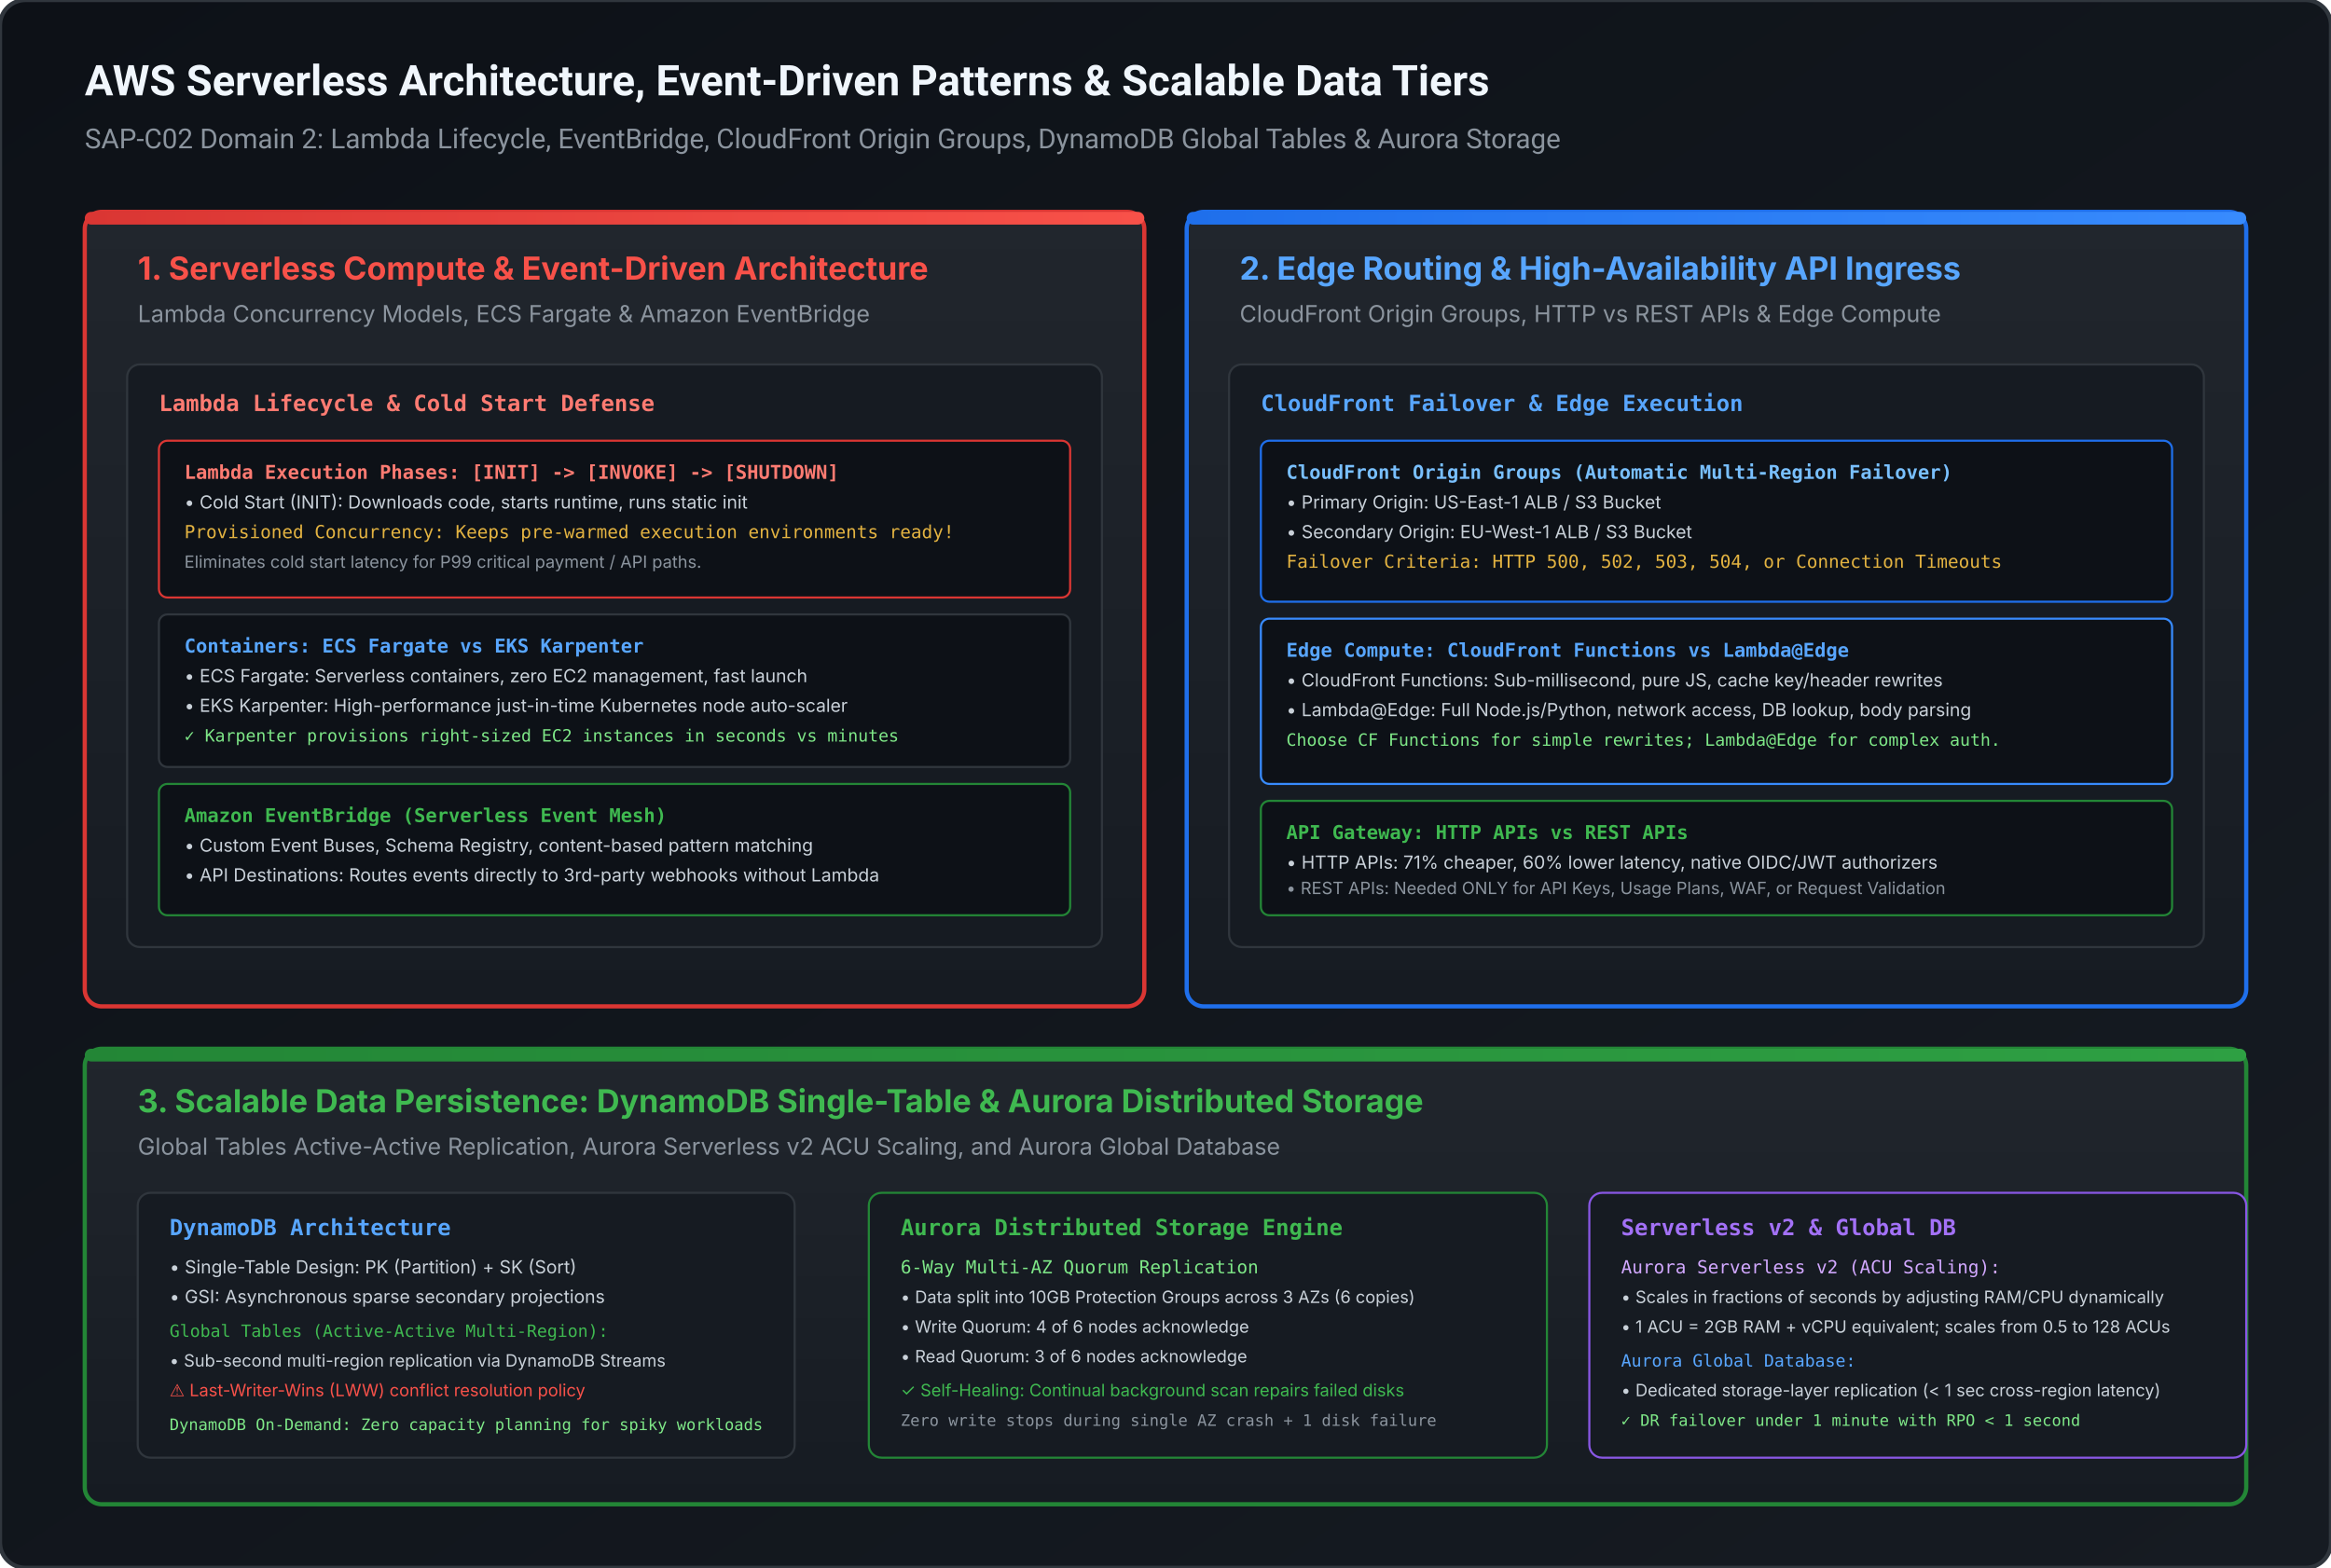
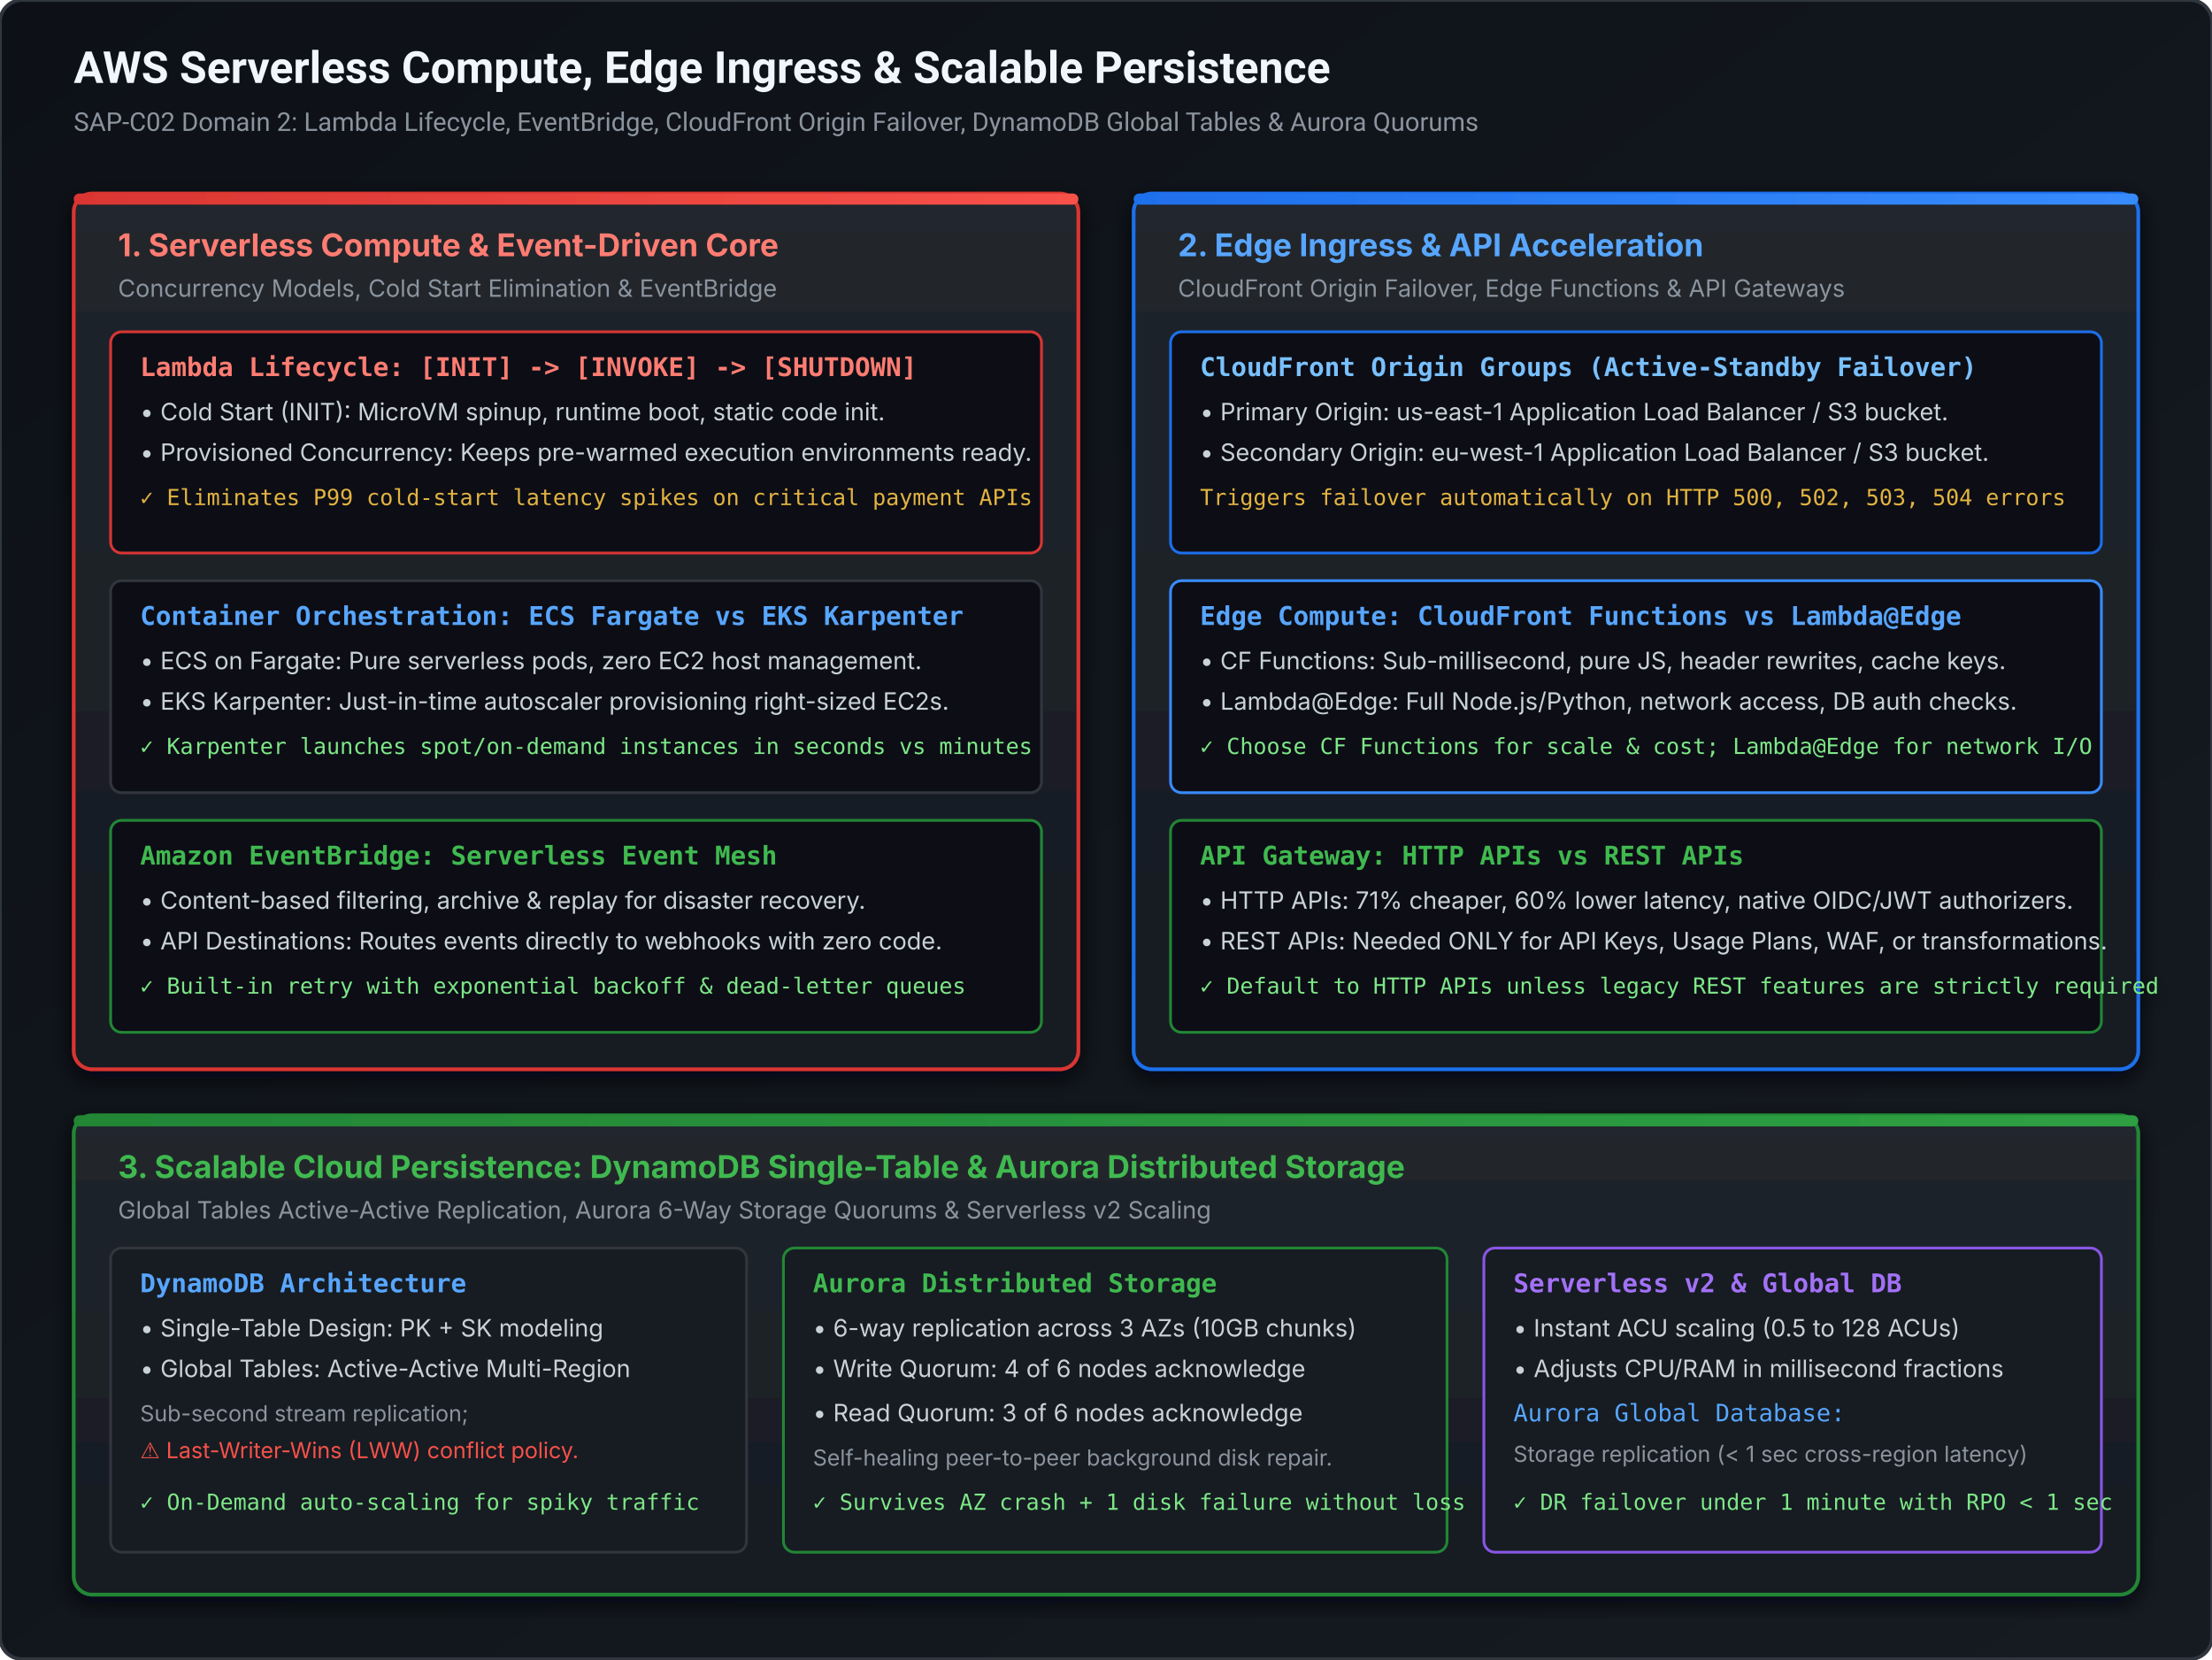
- <svg xmlns="http://www.w3.org/2000/svg" viewBox="0 0 1100 740" width="100%" height="100%">
+ <svg xmlns="http://www.w3.org/2000/svg" viewBox="0 0 1200 900" width="100%" height="100%">
  <defs>
    <linearGradient id="bgGradAws2" x1="0%" y1="0%" x2="100%" y2="100%">
      <stop offset="0%" stop-color="#0d1117" />
      <stop offset="100%" stop-color="#161b22" />
    </linearGradient>
    <linearGradient id="cardGradAws2" x1="0%" y1="0%" x2="0%" y2="100%">
      <stop offset="0%" stop-color="#21262d" />
      <stop offset="100%" stop-color="#161b22" />
    </linearGradient>
    <linearGradient id="srvGrad" x1="0%" y1="0%" x2="100%" y2="0%">
      <stop offset="0%" stop-color="#da3633" />
      <stop offset="100%" stop-color="#f85149" />
    </linearGradient>
    <linearGradient id="edgeGrad" x1="0%" y1="0%" x2="100%" y2="0%">
      <stop offset="0%" stop-color="#1f6feb" />
      <stop offset="100%" stop-color="#388bfd" />
    </linearGradient>
    <linearGradient id="dataGrad" x1="0%" y1="0%" x2="100%" y2="0%">
      <stop offset="0%" stop-color="#238636" />
      <stop offset="100%" stop-color="#2ea043" />
    </linearGradient>
-     <marker id="arrowOrange2" viewBox="0 0 10 10" refX="8" refY="5" markerWidth="6" markerHeight="6" orient="auto-start-reverse">
-       <path d="M 0 1 L 10 5 L 0 9 z" fill="#ff9900" />
-     </marker>
-     <marker id="arrowGreen2" viewBox="0 0 10 10" refX="8" refY="5" markerWidth="6" markerHeight="6" orient="auto-start-reverse">
-       <path d="M 0 1 L 10 5 L 0 9 z" fill="#3fb950" />
-     </marker>
+     <filter id="shadow" x="-5%" y="-5%" width="110%" height="110%">
+       <feDropShadow dx="0" dy="4" stdDeviation="6" flood-color="#010409" flood-opacity="0.8" />
+     </filter>
  </defs>
-   <rect width="1100" height="740" fill="url(#bgGradAws2)" rx="12" stroke="#30363d" stroke-width="2" />
-   <text x="40" y="45" font-family="-apple-system, BlinkMacSystemFont, 'Segoe UI', Roboto, sans-serif" font-size="20" font-weight="700" fill="#f0f6fc">AWS Serverless Architecture, Event-Driven Patterns &amp; Scalable Data Tiers</text>
-   <text x="40" y="70" font-family="-apple-system, BlinkMacSystemFont, 'Segoe UI', Roboto, sans-serif" font-size="13" fill="#8b949e">SAP-C02 Domain 2: Lambda Lifecycle, EventBridge, CloudFront Origin Groups, DynamoDB Global Tables &amp; Aurora Storage</text>
-   <g transform="translate(40, 100)">
-     <rect width="500" height="375" rx="8" fill="url(#cardGradAws2)" stroke="#da3633" stroke-width="2" />
-     <rect width="500" height="6" rx="3" fill="url(#srvGrad)" />
-     <text x="25" y="32" font-family="-apple-system, BlinkMacSystemFont, 'Segoe UI', sans-serif" font-size="15" font-weight="700" fill="#f85149">1. Serverless Compute &amp; Event-Driven Architecture</text>
-     <text x="25" y="52" font-family="-apple-system, BlinkMacSystemFont, 'Segoe UI', sans-serif" font-size="11" fill="#8b949e">Lambda Concurrency Models, ECS Fargate &amp; Amazon EventBridge</text>
-     <g transform="translate(20, 72)">
-       <rect width="460" height="275" rx="6" fill="#161b22" stroke="#30363d" />
-       <text x="15" y="22" font-family="monospace" font-size="10.5" font-weight="700" fill="#ff7b72">Lambda Lifecycle &amp; Cold Start Defense</text>
-       <g transform="translate(15, 36)">
-         <g transform="translate(0, 0)">
-           <rect width="430" height="74" rx="4" fill="#0d1117" stroke="#da3633" />
-           <text x="12" y="18" font-family="monospace" font-size="9" font-weight="700" fill="#ff7b72">Lambda Execution Phases: [INIT] -&gt; [INVOKE] -&gt; [SHUTDOWN]</text>
-           <text x="12" y="32" font-family="-apple-system, BlinkMacSystemFont, sans-serif" font-size="8.5" fill="#c9d1d9">• Cold Start (INIT): Downloads code, starts runtime, runs static init</text>
-           <text x="12" y="46" font-family="monospace" font-size="8.5" fill="#e3b341">Provisioned Concurrency: Keeps pre-warmed execution environments ready!</text>
-           <text x="12" y="60" font-family="-apple-system, BlinkMacSystemFont, sans-serif" font-size="8" fill="#8b949e">Eliminates cold start latency for P99 critical payment / API paths.</text>
-         </g>
-         <g transform="translate(0, 82)">
-           <rect width="430" height="72" rx="4" fill="#0d1117" stroke="#30363d" />
-           <text x="12" y="18" font-family="monospace" font-size="9" font-weight="700" fill="#58a6ff">Containers: ECS Fargate vs EKS Karpenter</text>
-           <text x="12" y="32" font-family="-apple-system, BlinkMacSystemFont, sans-serif" font-size="8.5" fill="#c9d1d9">• ECS Fargate: Serverless containers, zero EC2 management, fast launch</text>
-           <text x="12" y="46" font-family="-apple-system, BlinkMacSystemFont, sans-serif" font-size="8.5" fill="#c9d1d9">• EKS Karpenter: High-performance just-in-time Kubernetes node auto-scaler</text>
-           <text x="12" y="60" font-family="monospace" font-size="8" fill="#7ee787">✓ Karpenter provisions right-sized EC2 instances in seconds vs minutes</text>
-         </g>
-         <g transform="translate(0, 162)">
-           <rect width="430" height="62" rx="4" fill="#0d1117" stroke="#238636" />
-           <text x="12" y="18" font-family="monospace" font-size="9" font-weight="700" fill="#3fb950">Amazon EventBridge (Serverless Event Mesh)</text>
-           <text x="12" y="32" font-family="-apple-system, BlinkMacSystemFont, sans-serif" font-size="8.5" fill="#c9d1d9">• Custom Event Buses, Schema Registry, content-based pattern matching</text>
-           <text x="12" y="46" font-family="-apple-system, BlinkMacSystemFont, sans-serif" font-size="8.5" fill="#c9d1d9">• API Destinations: Routes events directly to 3rd-party webhooks without Lambda</text>
-         </g>
-       </g>
+   <rect width="1200" height="900" fill="url(#bgGradAws2)" rx="12" stroke="#30363d" stroke-width="2" />
+   <g transform="translate(40, 45)">
+     <text font-family="-apple-system, BlinkMacSystemFont, 'Segoe UI', Roboto, sans-serif" font-size="24" font-weight="700" fill="#f0f6fc">AWS Serverless Compute, Edge Ingress &amp; Scalable Persistence</text>
+     <text y="26" font-family="-apple-system, BlinkMacSystemFont, 'Segoe UI', Roboto, sans-serif" font-size="14" fill="#8b949e">SAP-C02 Domain 2: Lambda Lifecycle, EventBridge, CloudFront Origin Failover, DynamoDB Global Tables &amp; Aurora Quorums</text>
+   </g>
+   <g transform="translate(40, 105)" filter="url(#shadow)">
+     <rect width="545" height="475" rx="10" fill="url(#cardGradAws2)" stroke="#da3633" stroke-width="2" />
+     <rect width="545" height="6" rx="3" fill="url(#srvGrad)" />
+     <text x="24" y="34" font-family="-apple-system, BlinkMacSystemFont, 'Segoe UI', sans-serif" font-size="17" font-weight="700" fill="#ff7b72">1. Serverless Compute &amp; Event-Driven Core</text>
+     <text x="24" y="56" font-family="-apple-system, BlinkMacSystemFont, 'Segoe UI', sans-serif" font-size="13" fill="#8b949e">Concurrency Models, Cold Start Elimination &amp; EventBridge</text>
+     <g transform="translate(20, 75)">
+       <rect width="505" height="120" rx="6" fill="#0d1117" stroke="#da3633" stroke-width="1.5" />
+       <text x="16" y="24" font-family="monospace" font-size="14" font-weight="700" fill="#ff7b72">Lambda Lifecycle: [INIT] -&gt; [INVOKE] -&gt; [SHUTDOWN]</text>
+       <text x="16" y="48" font-family="-apple-system, BlinkMacSystemFont, sans-serif" font-size="13" fill="#c9d1d9">• Cold Start (INIT): MicroVM spinup, runtime boot, static code init.</text>
+       <text x="16" y="70" font-family="-apple-system, BlinkMacSystemFont, sans-serif" font-size="13" fill="#c9d1d9">• Provisioned Concurrency: Keeps pre-warmed execution environments ready.</text>
+       <text x="16" y="94" font-family="monospace" font-size="12" fill="#e3b341">✓ Eliminates P99 cold-start latency spikes on critical payment APIs</text>
+     </g>
+     <g transform="translate(20, 210)">
+       <rect width="505" height="115" rx="6" fill="#0d1117" stroke="#30363d" stroke-width="1.5" />
+       <text x="16" y="24" font-family="monospace" font-size="14" font-weight="700" fill="#58a6ff">Container Orchestration: ECS Fargate vs EKS Karpenter</text>
+       <text x="16" y="48" font-family="-apple-system, BlinkMacSystemFont, sans-serif" font-size="13" fill="#c9d1d9">• ECS on Fargate: Pure serverless pods, zero EC2 host management.</text>
+       <text x="16" y="70" font-family="-apple-system, BlinkMacSystemFont, sans-serif" font-size="13" fill="#c9d1d9">• EKS Karpenter: Just-in-time autoscaler provisioning right-sized EC2s.</text>
+       <text x="16" y="94" font-family="monospace" font-size="12" fill="#7ee787">✓ Karpenter launches spot/on-demand instances in seconds vs minutes</text>
+     </g>
+     <g transform="translate(20, 340)">
+       <rect width="505" height="115" rx="6" fill="#0d1117" stroke="#238636" stroke-width="1.5" />
+       <text x="16" y="24" font-family="monospace" font-size="14" font-weight="700" fill="#3fb950">Amazon EventBridge: Serverless Event Mesh</text>
+       <text x="16" y="48" font-family="-apple-system, BlinkMacSystemFont, sans-serif" font-size="13" fill="#c9d1d9">• Content-based filtering, archive &amp; replay for disaster recovery.</text>
+       <text x="16" y="70" font-family="-apple-system, BlinkMacSystemFont, sans-serif" font-size="13" fill="#c9d1d9">• API Destinations: Routes events directly to webhooks with zero code.</text>
+       <text x="16" y="94" font-family="monospace" font-size="12" fill="#7ee787">✓ Built-in retry with exponential backoff &amp; dead-letter queues</text>
    </g>
  </g>
-   <g transform="translate(560, 100)">
-     <rect width="500" height="375" rx="8" fill="url(#cardGradAws2)" stroke="#1f6feb" stroke-width="2" />
-     <rect width="500" height="6" rx="3" fill="url(#edgeGrad)" />
-     <text x="25" y="32" font-family="-apple-system, BlinkMacSystemFont, 'Segoe UI', sans-serif" font-size="15" font-weight="700" fill="#58a6ff">2. Edge Routing &amp; High-Availability API Ingress</text>
-     <text x="25" y="52" font-family="-apple-system, BlinkMacSystemFont, 'Segoe UI', sans-serif" font-size="11" fill="#8b949e">CloudFront Origin Groups, HTTP vs REST APIs &amp; Edge Compute</text>
-     <g transform="translate(20, 72)">
-       <rect width="460" height="275" rx="6" fill="#161b22" stroke="#30363d" />
-       <text x="15" y="22" font-family="monospace" font-size="10.5" font-weight="700" fill="#58a6ff">CloudFront Failover &amp; Edge Execution</text>
-       <g transform="translate(15, 36)">
-         <g transform="translate(0, 0)">
-           <rect width="430" height="76" rx="4" fill="#0d1117" stroke="#1f6feb" />
-           <text x="12" y="18" font-family="monospace" font-size="9" font-weight="700" fill="#79c0ff">CloudFront Origin Groups (Automatic Multi-Region Failover)</text>
-           <text x="12" y="32" font-family="-apple-system, BlinkMacSystemFont, sans-serif" font-size="8.5" fill="#c9d1d9">• Primary Origin: US-East-1 ALB / S3 Bucket</text>
-           <text x="12" y="46" font-family="-apple-system, BlinkMacSystemFont, sans-serif" font-size="8.5" fill="#c9d1d9">• Secondary Origin: EU-West-1 ALB / S3 Bucket</text>
-           <text x="12" y="60" font-family="monospace" font-size="8.5" fill="#e3b341">Failover Criteria: HTTP 500, 502, 503, 504, or Connection Timeouts</text>
-         </g>
-         <g transform="translate(0, 84)">
-           <rect width="430" height="78" rx="4" fill="#0d1117" stroke="#388bfd" />
-           <text x="12" y="18" font-family="monospace" font-size="9" font-weight="700" fill="#58a6ff">Edge Compute: CloudFront Functions vs Lambda@Edge</text>
-           <text x="12" y="32" font-family="-apple-system, BlinkMacSystemFont, sans-serif" font-size="8.5" fill="#c9d1d9">• CloudFront Functions: Sub-millisecond, pure JS, cache key/header rewrites</text>
-           <text x="12" y="46" font-family="-apple-system, BlinkMacSystemFont, sans-serif" font-size="8.5" fill="#c9d1d9">• Lambda@Edge: Full Node.js/Python, network access, DB lookup, body parsing</text>
-           <text x="12" y="60" font-family="monospace" font-size="8" fill="#7ee787">Choose CF Functions for simple rewrites; Lambda@Edge for complex auth.</text>
-         </g>
-         <g transform="translate(0, 170)">
-           <rect width="430" height="54" rx="4" fill="#0d1117" stroke="#238636" />
-           <text x="12" y="18" font-family="monospace" font-size="9" font-weight="700" fill="#3fb950">API Gateway: HTTP APIs vs REST APIs</text>
-           <text x="12" y="32" font-family="-apple-system, BlinkMacSystemFont, sans-serif" font-size="8.5" fill="#c9d1d9">• HTTP APIs: 71% cheaper, 60% lower latency, native OIDC/JWT authorizers</text>
-           <text x="12" y="44" font-family="-apple-system, BlinkMacSystemFont, sans-serif" font-size="8" fill="#8b949e">• REST APIs: Needed ONLY for API Keys, Usage Plans, WAF, or Request Validation</text>
-         </g>
-       </g>
+   <g transform="translate(615, 105)" filter="url(#shadow)">
+     <rect width="545" height="475" rx="10" fill="url(#cardGradAws2)" stroke="#1f6feb" stroke-width="2" />
+     <rect width="545" height="6" rx="3" fill="url(#edgeGrad)" />
+     <text x="24" y="34" font-family="-apple-system, BlinkMacSystemFont, 'Segoe UI', sans-serif" font-size="17" font-weight="700" fill="#58a6ff">2. Edge Ingress &amp; API Acceleration</text>
+     <text x="24" y="56" font-family="-apple-system, BlinkMacSystemFont, 'Segoe UI', sans-serif" font-size="13" fill="#8b949e">CloudFront Origin Failover, Edge Functions &amp; API Gateways</text>
+     <g transform="translate(20, 75)">
+       <rect width="505" height="120" rx="6" fill="#0d1117" stroke="#1f6feb" stroke-width="1.5" />
+       <text x="16" y="24" font-family="monospace" font-size="14" font-weight="700" fill="#79c0ff">CloudFront Origin Groups (Active-Standby Failover)</text>
+       <text x="16" y="48" font-family="-apple-system, BlinkMacSystemFont, sans-serif" font-size="13" fill="#c9d1d9">• Primary Origin: us-east-1 Application Load Balancer / S3 bucket.</text>
+       <text x="16" y="70" font-family="-apple-system, BlinkMacSystemFont, sans-serif" font-size="13" fill="#c9d1d9">• Secondary Origin: eu-west-1 Application Load Balancer / S3 bucket.</text>
+       <text x="16" y="94" font-family="monospace" font-size="12" fill="#e3b341">Triggers failover automatically on HTTP 500, 502, 503, 504 errors</text>
+     </g>
+     <g transform="translate(20, 210)">
+       <rect width="505" height="115" rx="6" fill="#0d1117" stroke="#388bfd" stroke-width="1.5" />
+       <text x="16" y="24" font-family="monospace" font-size="14" font-weight="700" fill="#58a6ff">Edge Compute: CloudFront Functions vs Lambda@Edge</text>
+       <text x="16" y="48" font-family="-apple-system, BlinkMacSystemFont, sans-serif" font-size="13" fill="#c9d1d9">• CF Functions: Sub-millisecond, pure JS, header rewrites, cache keys.</text>
+       <text x="16" y="70" font-family="-apple-system, BlinkMacSystemFont, sans-serif" font-size="13" fill="#c9d1d9">• Lambda@Edge: Full Node.js/Python, network access, DB auth checks.</text>
+       <text x="16" y="94" font-family="monospace" font-size="12" fill="#7ee787">✓ Choose CF Functions for scale &amp; cost; Lambda@Edge for network I/O</text>
+     </g>
+     <g transform="translate(20, 340)">
+       <rect width="505" height="115" rx="6" fill="#0d1117" stroke="#238636" stroke-width="1.5" />
+       <text x="16" y="24" font-family="monospace" font-size="14" font-weight="700" fill="#3fb950">API Gateway: HTTP APIs vs REST APIs</text>
+       <text x="16" y="48" font-family="-apple-system, BlinkMacSystemFont, sans-serif" font-size="13" fill="#c9d1d9">• HTTP APIs: 71% cheaper, 60% lower latency, native OIDC/JWT authorizers.</text>
+       <text x="16" y="70" font-family="-apple-system, BlinkMacSystemFont, sans-serif" font-size="13" fill="#c9d1d9">• REST APIs: Needed ONLY for API Keys, Usage Plans, WAF, or transformations.</text>
+       <text x="16" y="94" font-family="monospace" font-size="12" fill="#7ee787">✓ Default to HTTP APIs unless legacy REST features are strictly required</text>
    </g>
  </g>
-   <g transform="translate(40, 495)">
-     <rect width="1020" height="215" rx="8" fill="url(#cardGradAws2)" stroke="#238636" stroke-width="2" />
-     <rect width="1020" height="6" rx="3" fill="url(#dataGrad)" />
-     <text x="25" y="30" font-family="-apple-system, BlinkMacSystemFont, 'Segoe UI', sans-serif" font-size="15" font-weight="700" fill="#3fb950">3. Scalable Data Persistence: DynamoDB Single-Table &amp; Aurora Distributed Storage</text>
-     <text x="25" y="50" font-family="-apple-system, BlinkMacSystemFont, 'Segoe UI', sans-serif" font-size="11" fill="#8b949e">Global Tables Active-Active Replication, Aurora Serverless v2 ACU Scaling, and Aurora Global Database</text>
-     <g transform="translate(25, 68)">
+   <g transform="translate(40, 605)" filter="url(#shadow)">
+     <rect width="1120" height="260" rx="10" fill="url(#cardGradAws2)" stroke="#238636" stroke-width="2" />
+     <rect width="1120" height="6" rx="3" fill="url(#dataGrad)" />
+     <text x="24" y="34" font-family="-apple-system, BlinkMacSystemFont, 'Segoe UI', sans-serif" font-size="17" font-weight="700" fill="#3fb950">3. Scalable Cloud Persistence: DynamoDB Single-Table &amp; Aurora Distributed Storage</text>
+     <text x="24" y="56" font-family="-apple-system, BlinkMacSystemFont, 'Segoe UI', sans-serif" font-size="13" fill="#8b949e">Global Tables Active-Active Replication, Aurora 6-Way Storage Quorums &amp; Serverless v2 Scaling</text>
+     <g transform="translate(20, 72)">
      <g transform="translate(0, 0)">
-         <rect width="310" height="125" rx="6" fill="#161b22" stroke="#30363d" />
-         <text x="15" y="20" font-family="monospace" font-size="10.5" font-weight="700" fill="#58a6ff">DynamoDB Architecture</text>
-         <text x="15" y="38" font-family="-apple-system, BlinkMacSystemFont, sans-serif" font-size="8.5" fill="#c9d1d9">• Single-Table Design: PK (Partition) + SK (Sort)</text>
-         <text x="15" y="52" font-family="-apple-system, BlinkMacSystemFont, sans-serif" font-size="8.5" fill="#c9d1d9">• GSI: Asynchronous sparse secondary projections</text>
-         <text x="15" y="68" font-family="monospace" font-size="8" fill="#3fb950">Global Tables (Active-Active Multi-Region):</text>
-         <text x="15" y="82" font-family="-apple-system, BlinkMacSystemFont, sans-serif" font-size="8" fill="#c9d1d9">• Sub-second multi-region replication via DynamoDB Streams</text>
-         <text x="15" y="96" font-family="-apple-system, BlinkMacSystemFont, sans-serif" font-size="8" fill="#f85149">⚠️ Last-Writer-Wins (LWW) conflict resolution policy</text>
-         <text x="15" y="112" font-family="monospace" font-size="7.5" fill="#7ee787">DynamoDB On-Demand: Zero capacity planning for spiky workloads</text>
+         <rect width="345" height="165" rx="6" fill="#161b22" stroke="#30363d" stroke-width="1.5" />
+         <text x="16" y="24" font-family="monospace" font-size="14" font-weight="700" fill="#58a6ff">DynamoDB Architecture</text>
+         <text x="16" y="48" font-family="-apple-system, BlinkMacSystemFont, sans-serif" font-size="13" fill="#c9d1d9">• Single-Table Design: PK + SK modeling</text>
+         <text x="16" y="70" font-family="-apple-system, BlinkMacSystemFont, sans-serif" font-size="13" fill="#c9d1d9">• Global Tables: Active-Active Multi-Region</text>
+         <text x="16" y="94" font-family="-apple-system, BlinkMacSystemFont, sans-serif" font-size="12" fill="#8b949e">Sub-second stream replication;</text>
+         <text x="16" y="114" font-family="-apple-system, BlinkMacSystemFont, sans-serif" font-size="12" fill="#f85149">⚠️ Last-Writer-Wins (LWW) conflict policy.</text>
+         <text x="16" y="142" font-family="monospace" font-size="12" fill="#7ee787">✓ On-Demand auto-scaling for spiky traffic</text>
      </g>
-       <g transform="translate(345, 0)">
-         <rect width="320" height="125" rx="6" fill="#161b22" stroke="#238636" />
-         <text x="15" y="20" font-family="monospace" font-size="10.5" font-weight="700" fill="#3fb950">Aurora Distributed Storage Engine</text>
-         <text x="15" y="38" font-family="monospace" font-size="8.5" fill="#7ee787">6-Way Multi-AZ Quorum Replication</text>
-         <text x="15" y="52" font-family="-apple-system, BlinkMacSystemFont, sans-serif" font-size="8" fill="#c9d1d9">• Data split into 10GB Protection Groups across 3 AZs (6 copies)</text>
-         <text x="15" y="66" font-family="-apple-system, BlinkMacSystemFont, sans-serif" font-size="8" fill="#c9d1d9">• Write Quorum: 4 of 6 nodes acknowledge</text>
-         <text x="15" y="80" font-family="-apple-system, BlinkMacSystemFont, sans-serif" font-size="8" fill="#c9d1d9">• Read Quorum: 3 of 6 nodes acknowledge</text>
-         <text x="15" y="96" font-family="-apple-system, BlinkMacSystemFont, sans-serif" font-size="8" fill="#3fb950">✓ Self-Healing: Continual background scan repairs failed disks</text>
-         <text x="15" y="110" font-family="monospace" font-size="7.5" fill="#8b949e">Zero write stops during single AZ crash + 1 disk failure</text>
+       <g transform="translate(365, 0)">
+         <rect width="360" height="165" rx="6" fill="#161b22" stroke="#238636" stroke-width="1.5" />
+         <text x="16" y="24" font-family="monospace" font-size="14" font-weight="700" fill="#3fb950">Aurora Distributed Storage</text>
+         <text x="16" y="48" font-family="-apple-system, BlinkMacSystemFont, sans-serif" font-size="13" fill="#c9d1d9">• 6-way replication across 3 AZs (10GB chunks)</text>
+         <text x="16" y="70" font-family="-apple-system, BlinkMacSystemFont, sans-serif" font-size="13" fill="#c9d1d9">• Write Quorum: 4 of 6 nodes acknowledge</text>
+         <text x="16" y="94" font-family="-apple-system, BlinkMacSystemFont, sans-serif" font-size="13" fill="#c9d1d9">• Read Quorum: 3 of 6 nodes acknowledge</text>
+         <text x="16" y="118" font-family="-apple-system, BlinkMacSystemFont, sans-serif" font-size="12" fill="#8b949e">Self-healing peer-to-peer background disk repair.</text>
+         <text x="16" y="142" font-family="monospace" font-size="12" fill="#7ee787">✓ Survives AZ crash + 1 disk failure without loss</text>
      </g>
-       <g transform="translate(685, 0)">
-         <rect width="310" height="125" rx="6" fill="#161b22" stroke="#8957e5" />
-         <text x="15" y="20" font-family="monospace" font-size="10.5" font-weight="700" fill="#a371f7">Serverless v2 &amp; Global DB</text>
-         <text x="15" y="38" font-family="monospace" font-size="8.5" fill="#d2a8ff">Aurora Serverless v2 (ACU Scaling):</text>
-         <text x="15" y="52" font-family="-apple-system, BlinkMacSystemFont, sans-serif" font-size="8" fill="#c9d1d9">• Scales in fractions of seconds by adjusting RAM/CPU dynamically</text>
-         <text x="15" y="66" font-family="-apple-system, BlinkMacSystemFont, sans-serif" font-size="8" fill="#c9d1d9">• 1 ACU = 2GB RAM + vCPU equivalent; scales from 0.5 to 128 ACUs</text>
-         <text x="15" y="82" font-family="monospace" font-size="8" fill="#58a6ff">Aurora Global Database:</text>
-         <text x="15" y="96" font-family="-apple-system, BlinkMacSystemFont, sans-serif" font-size="8" fill="#c9d1d9">• Dedicated storage-layer replication (&lt; 1 sec cross-region latency)</text>
-         <text x="15" y="110" font-family="monospace" font-size="7.5" fill="#7ee787">✓ DR failover under 1 minute with RPO &lt; 1 second</text>
+       <g transform="translate(745, 0)">
+         <rect width="335" height="165" rx="6" fill="#161b22" stroke="#8957e5" stroke-width="1.5" />
+         <text x="16" y="24" font-family="monospace" font-size="14" font-weight="700" fill="#a371f7">Serverless v2 &amp; Global DB</text>
+         <text x="16" y="48" font-family="-apple-system, BlinkMacSystemFont, sans-serif" font-size="13" fill="#c9d1d9">• Instant ACU scaling (0.5 to 128 ACUs)</text>
+         <text x="16" y="70" font-family="-apple-system, BlinkMacSystemFont, sans-serif" font-size="13" fill="#c9d1d9">• Adjusts CPU/RAM in millisecond fractions</text>
+         <text x="16" y="94" font-family="monospace" font-size="13" fill="#58a6ff">Aurora Global Database:</text>
+         <text x="16" y="116" font-family="-apple-system, BlinkMacSystemFont, sans-serif" font-size="12" fill="#8b949e">Storage replication (&lt; 1 sec cross-region latency)</text>
+         <text x="16" y="142" font-family="monospace" font-size="12" fill="#7ee787">✓ DR failover under 1 minute with RPO &lt; 1 sec</text>
      </g>
    </g>
  </g>
</svg>
